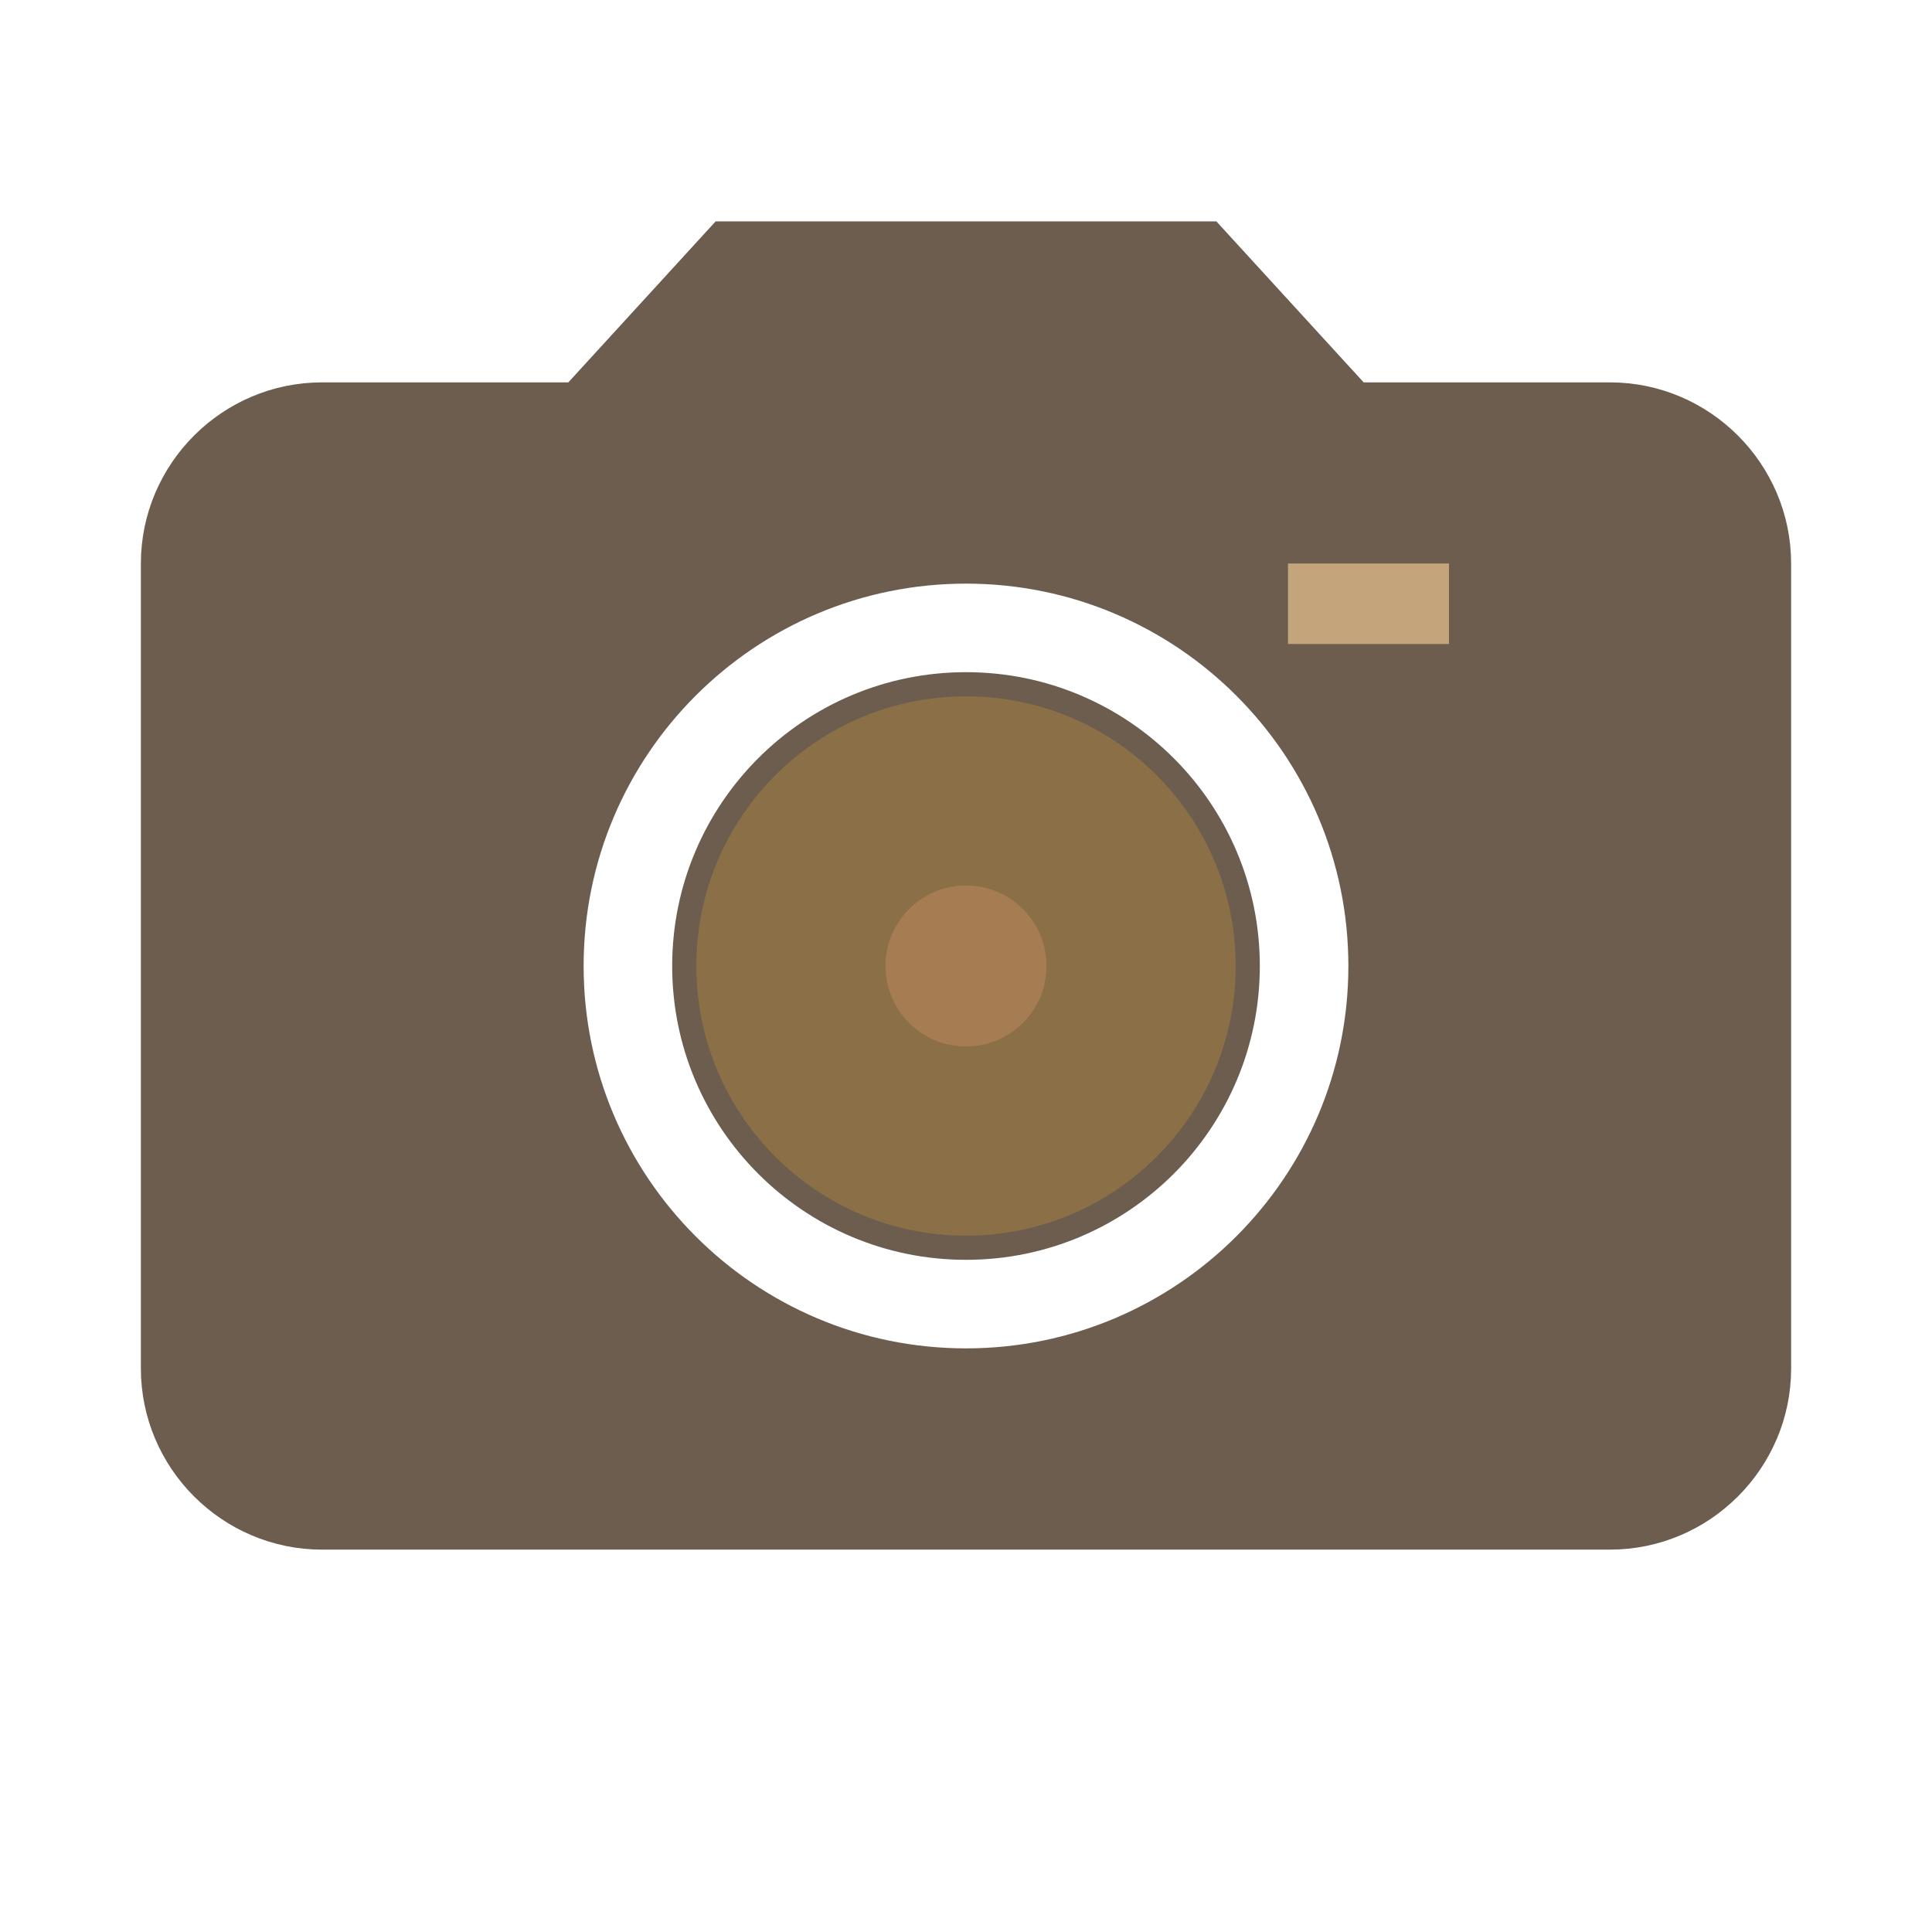
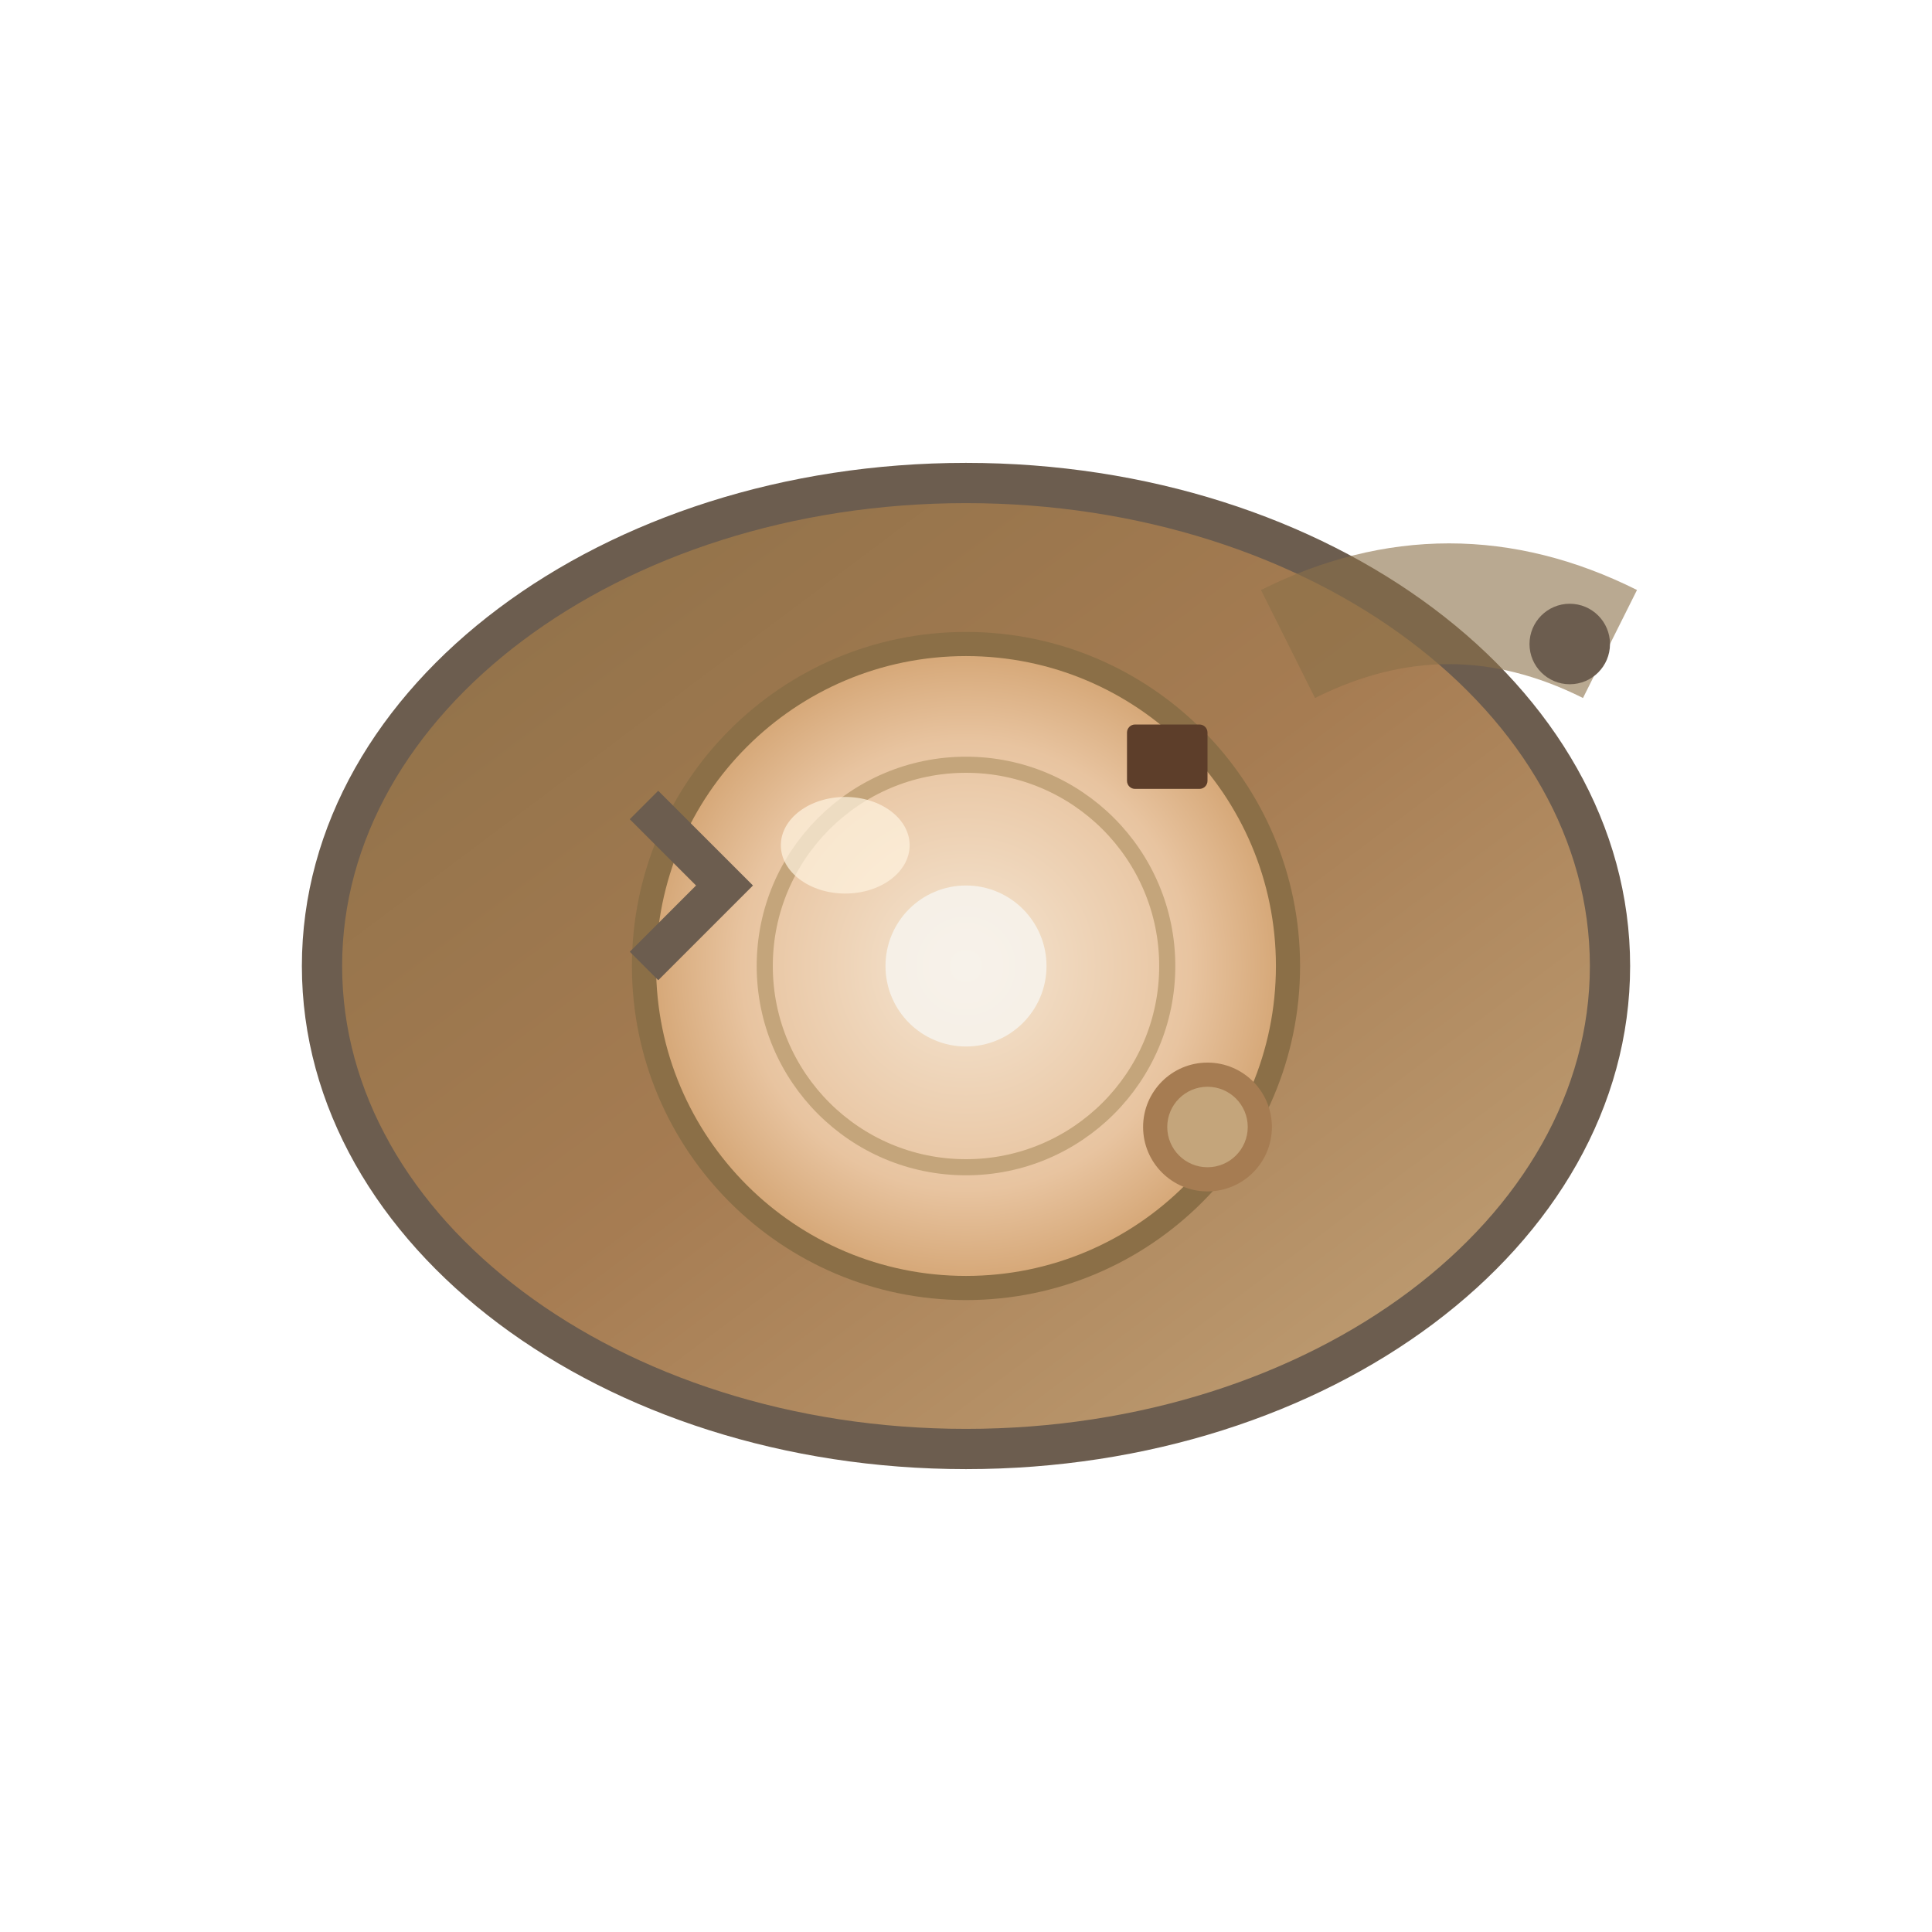
<svg xmlns="http://www.w3.org/2000/svg" width="24" height="24" viewBox="0 0 24 24" fill="none">
-   <path d="M9 3L7.17 5H4C2.9 5 2 5.9 2 7V17C2 18.1 2.9 19 4 19H20C21.1 19 22 18.1 22 17V7C22 5.9 21.1 5 20 5H16.83L15 3H9ZM12 17C9.24 17 7 14.76 7 12C7 9.24 9.24 7 12 7C14.76 7 17 9.24 17 12C17 14.76 14.76 17 12 17Z" fill="#6C5D4F" stroke="#6C5D4F" stroke-width="0.5" />
-   <circle cx="12" cy="12" r="3.5" fill="#8B6F47" stroke="#6C5D4F" stroke-width="0.3" />
-   <circle cx="12" cy="12" r="1" fill="#A67C52" />
-   <rect x="16" y="7" width="2" height="1" fill="#C4A57B" />
+   <defs>
+     <linearGradient id="cameraBody" x1="0%" y1="0%" x2="100%" y2="100%">
+       <stop offset="0%" style="stop-color:#8B6F47" />
+       <stop offset="50%" style="stop-color:#A67C52" />
+       <stop offset="100%" style="stop-color:#C4A57B" />
+     </linearGradient>
+     <radialGradient id="lensShine" cx="50%" cy="50%" r="50%">
+       <stop offset="0%" style="stop-color:#F5E6D3" />
+       <stop offset="70%" style="stop-color:#E8C4A0" />
+       <stop offset="100%" style="stop-color:#D4A574" />
+     </radialGradient>
+   </defs>
+   <ellipse cx="12" cy="12" rx="8" ry="6" fill="url(#cameraBody)" stroke="#6C5D4F" stroke-width="0.5" />
+   <circle cx="12" cy="12" r="4" fill="url(#lensShine)" stroke="#8B6F47" stroke-width="0.3" />
+   <circle cx="12" cy="12" r="2.5" fill="none" stroke="#C4A57B" stroke-width="0.2" />
+   <circle cx="12" cy="12" r="1" fill="#F8F5F0" opacity="0.8" />
+   <ellipse cx="10.5" cy="10.5" rx="0.8" ry="0.6" fill="#FFF3E0" opacity="0.7" />
+   <path d="M16 8 Q18 7 20 8" stroke="#8B6F47" stroke-width="1.5" fill="none" opacity="0.6" />
+   <circle cx="19.5" cy="8" r="0.5" fill="#6C5D4F" />
+   <rect x="14" y="9" width="1" height="0.8" fill="#5D3E2A" rx="0.1" />
+   <circle cx="15" cy="14" r="0.8" fill="#A67C52" />
+   <circle cx="15" cy="14" r="0.5" fill="#C4A57B" />
+   <path d="M8 10 L9 11 L8 12" stroke="#6C5D4F" stroke-width="0.5" fill="none" />
</svg>
